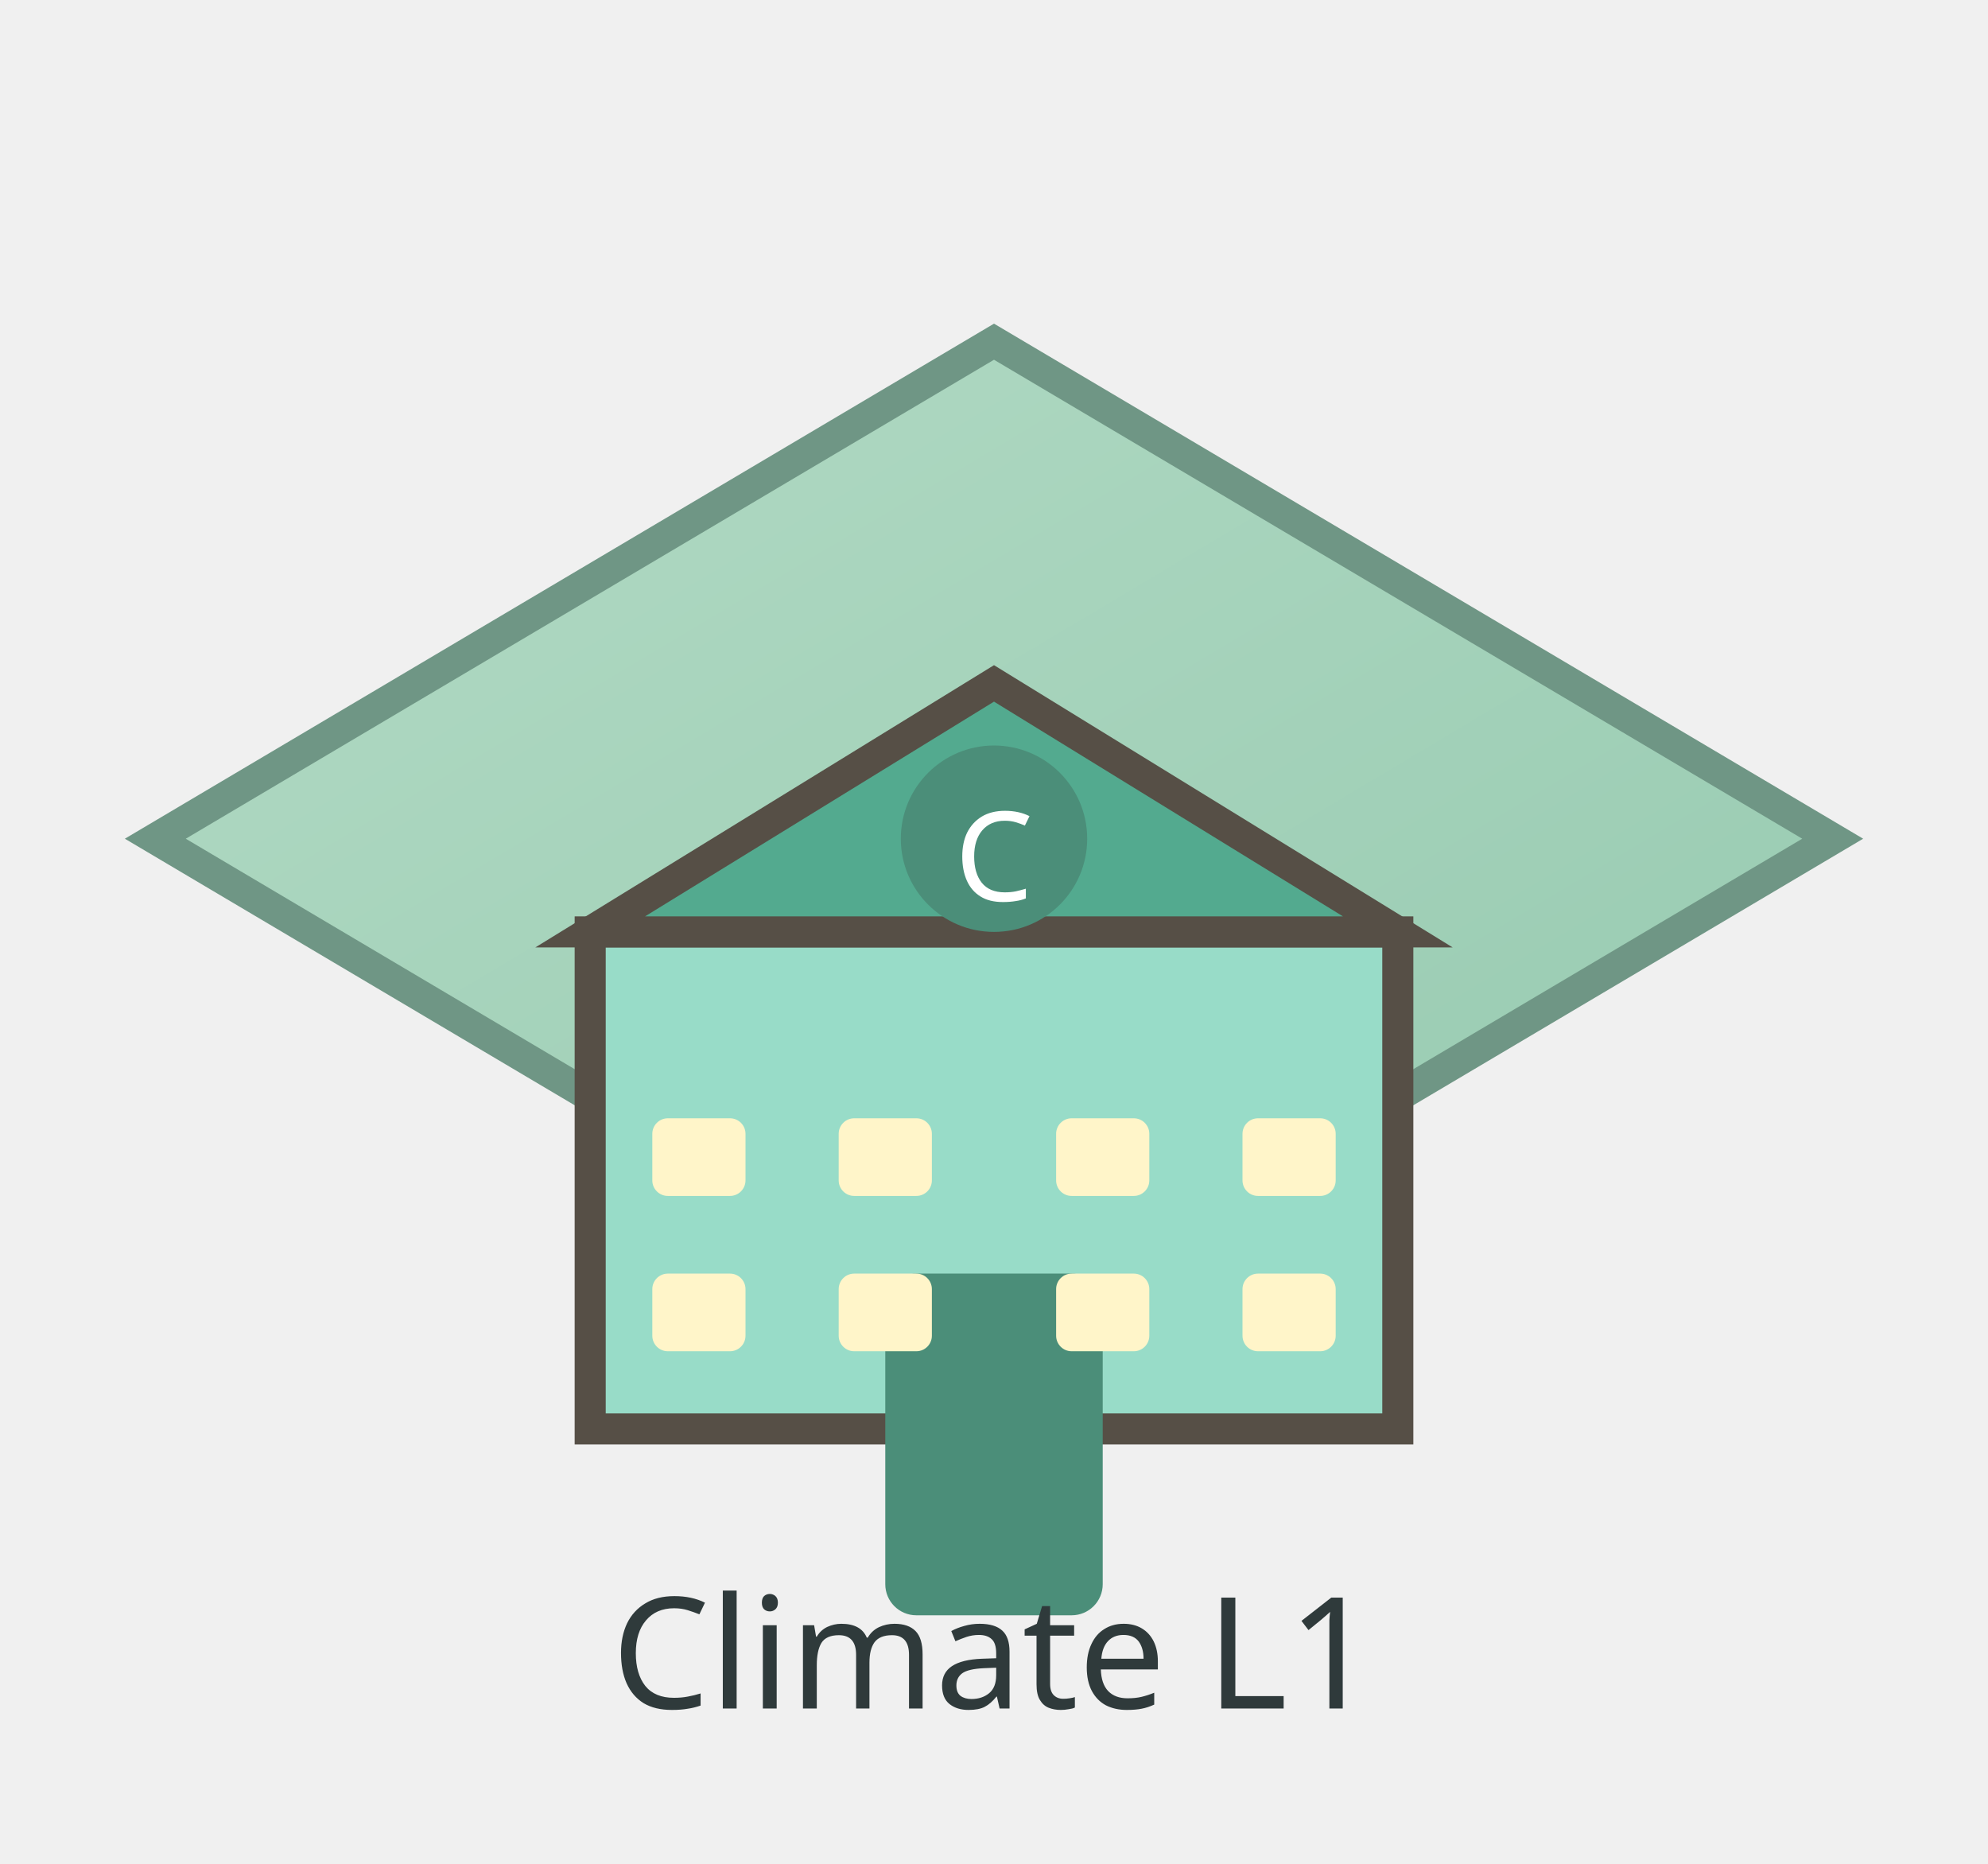
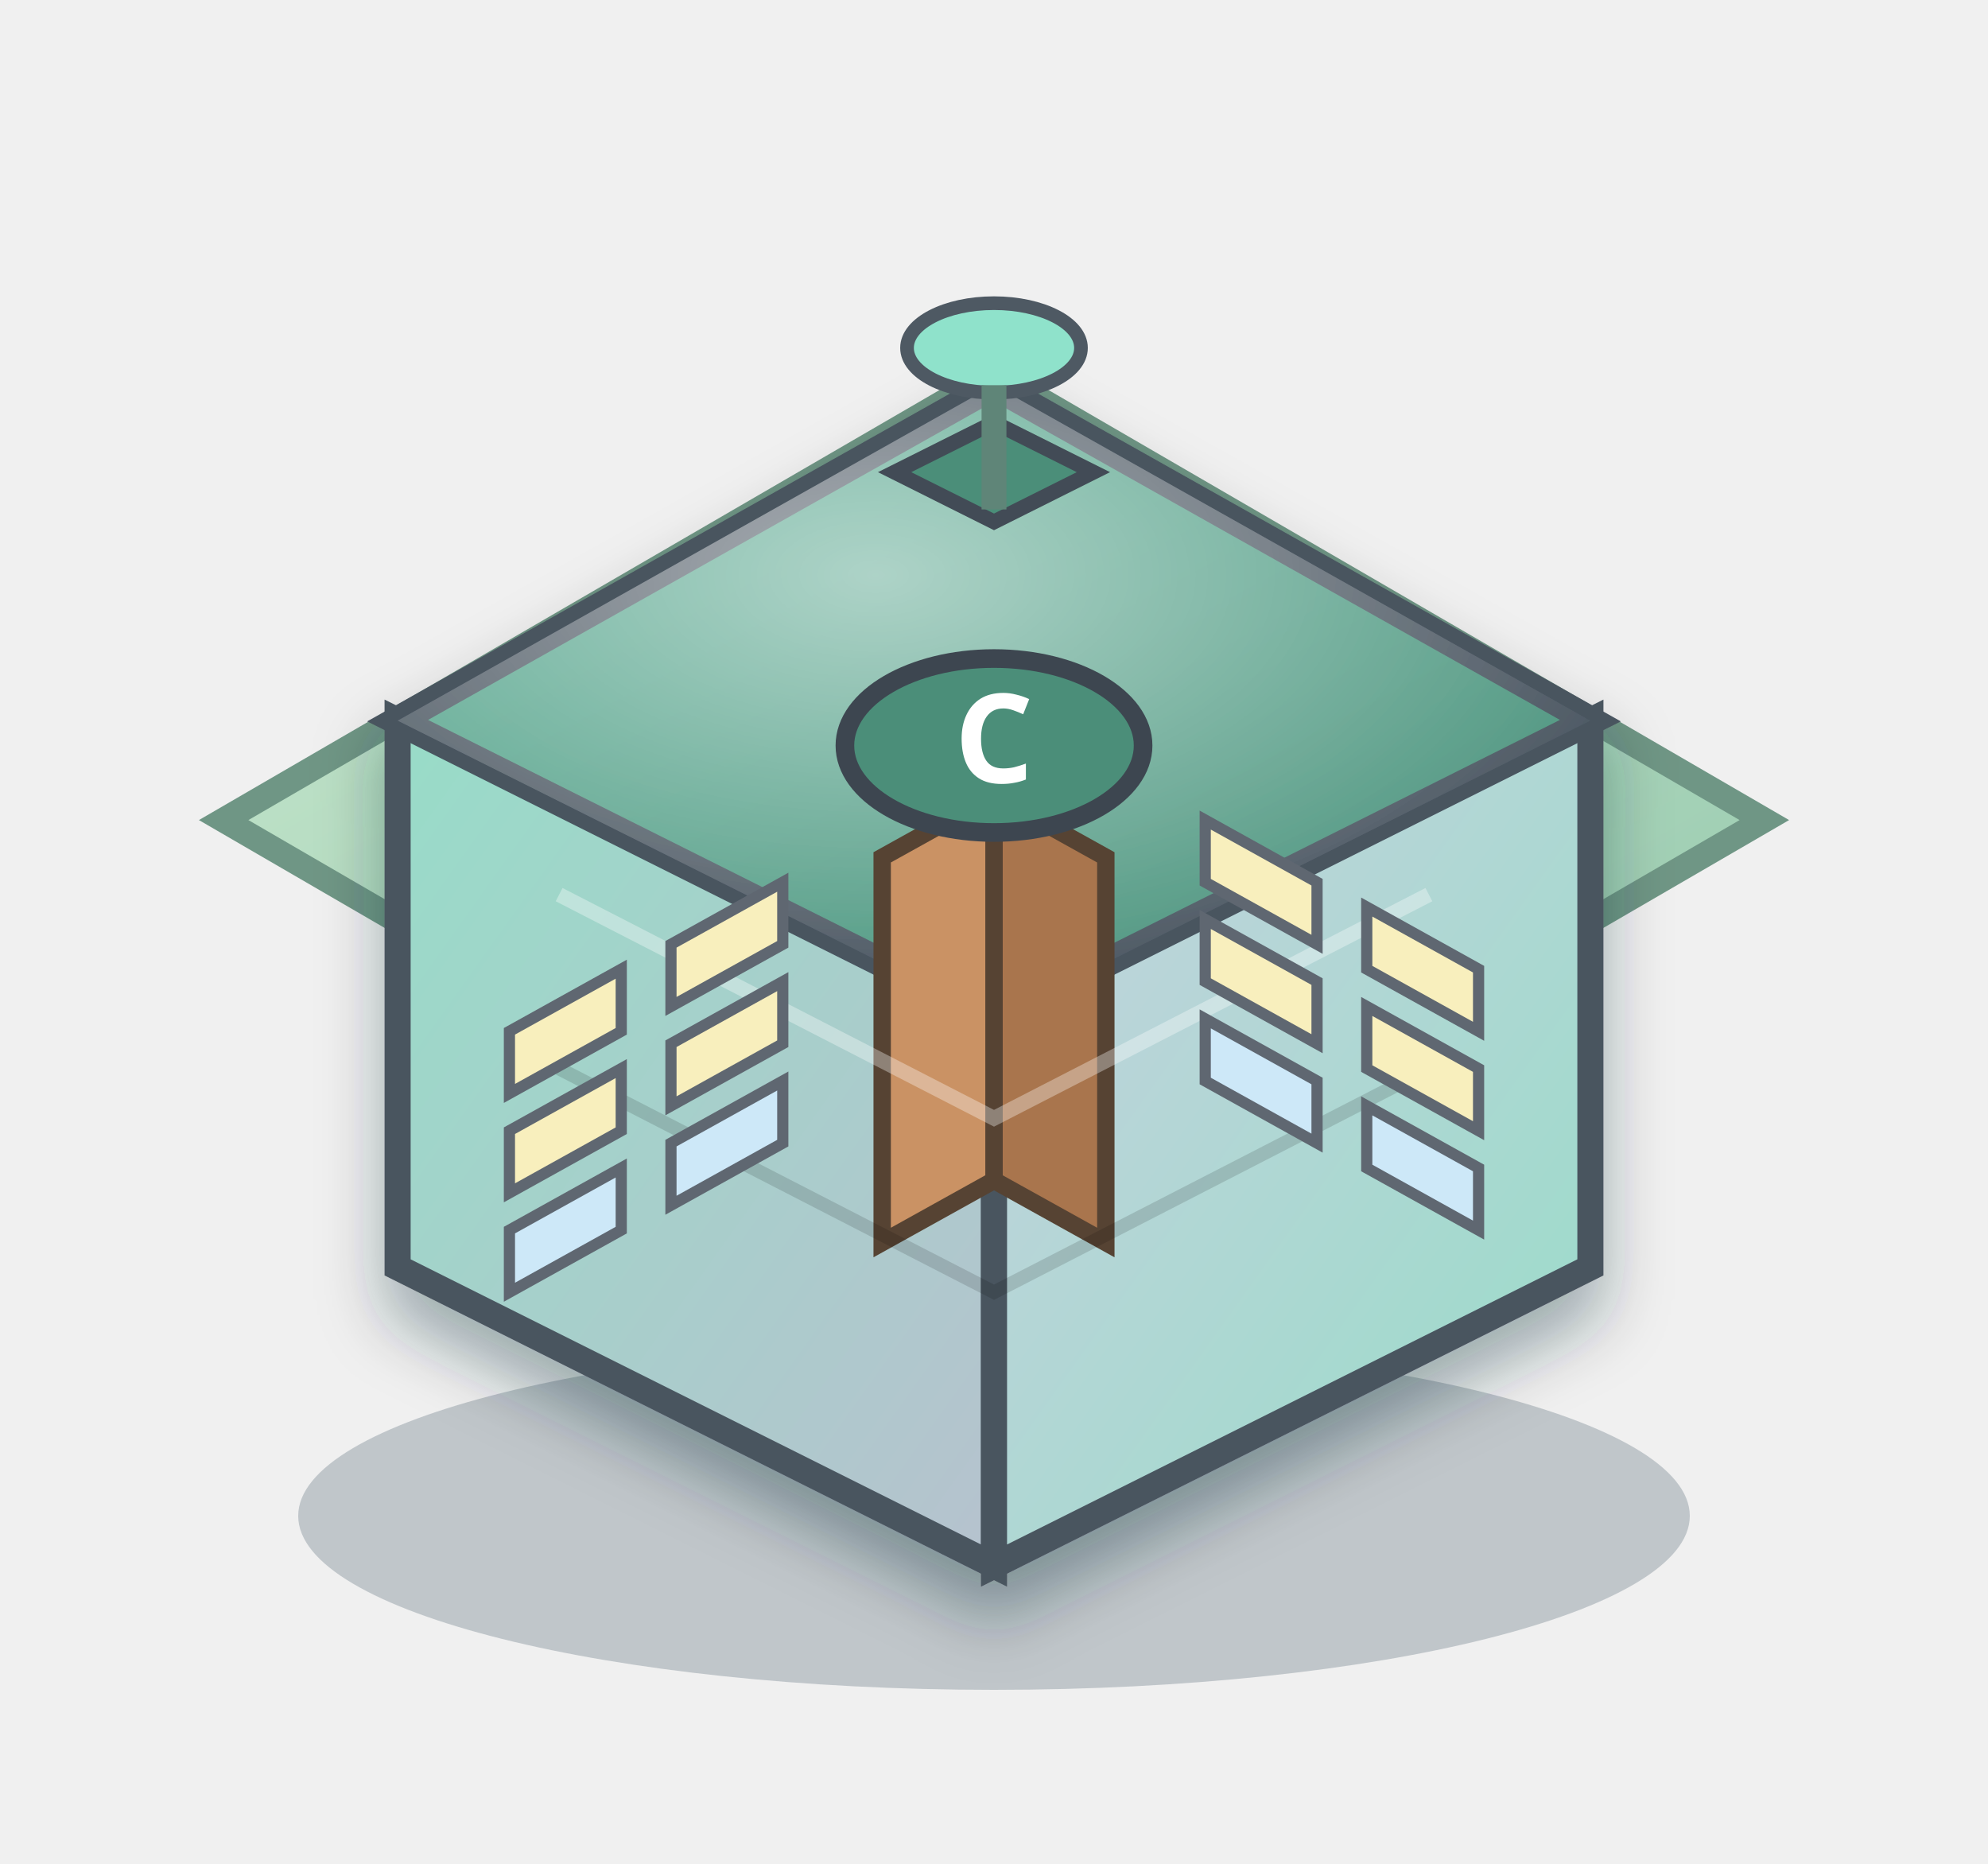
- <svg xmlns="http://www.w3.org/2000/svg" width="128" height="120" viewBox="0 0 128 120" fill="none">
+ <svg xmlns="http://www.w3.org/2000/svg" width="160" height="150" viewBox="0 0 160 150" fill="none">
  <defs>
    <linearGradient id="ground" x1="0" y1="0" x2="1" y2="1">
-       <stop offset="0%" stop-color="#b3dbc5" />
-       <stop offset="100%" stop-color="#95c9af" />
+       <stop offset="0%" stop-color="#c7e7cd" />
+       <stop offset="100%" stop-color="#95c8ad" />
    </linearGradient>
+     <linearGradient id="roofFace" x1="0" y1="0" x2="1" y2="1">
+       <stop offset="0%" stop-color="#53aa8f" />
+       <stop offset="100%" stop-color="#4b8e79" />
+     </linearGradient>
+     <linearGradient id="wallL" x1="0" y1="0" x2="1" y2="1">
+       <stop offset="0%" stop-color="#98dcc8" />
+       <stop offset="100%" stop-color="#b6c2ce" />
+     </linearGradient>
+     <linearGradient id="wallR" x1="0" y1="0" x2="1" y2="1">
+       <stop offset="0%" stop-color="#c6d2df" />
+       <stop offset="100%" stop-color="#98dcc8" />
+     </linearGradient>
+     <radialGradient id="roofSpec" cx="40%" cy="30%" r="70%">
+       <stop offset="0%" stop-color="#ffffff88" />
+       <stop offset="100%" stop-color="#ffffff00" />
+     </radialGradient>
+     <filter id="softShadow" x="-20%" y="-20%" width="140%" height="140%">
+       <feDropShadow dx="0" dy="3" stdDeviation="2.6" flood-color="#122a38" flood-opacity="0.35" />
+     </filter>
  </defs>
-   <polygon points="64,22 118,54 64,86 10,54" fill="url(#ground)" stroke="#6f9685" stroke-width="2" />
-   <polygon points="38,60 90,60 90,92 38,92" fill="#98dcc8" stroke="#564f46" stroke-width="2" />
-   <polygon points="38,60 64,44 90,60" fill="#53aa8f" stroke="#564f46" stroke-width="2" />
-   <rect x="57" y="82" width="14" height="22" rx="2" fill="#4b8e79" />
-   <rect x="42" y="72" width="6" height="5" rx="1" fill="#fff5c9" />
-   <rect x="54" y="72" width="6" height="5" rx="1" fill="#fff5c9" />
-   <rect x="68" y="72" width="6" height="5" rx="1" fill="#fff5c9" />
-   <rect x="80" y="72" width="6" height="5" rx="1" fill="#fff5c9" />
-   <rect x="42" y="82" width="6" height="5" rx="1" fill="#fff5c9" />
-   <rect x="54" y="82" width="6" height="5" rx="1" fill="#fff5c9" />
-   <rect x="68" y="82" width="6" height="5" rx="1" fill="#fff5c9" />
-   <rect x="80" y="82" width="6" height="5" rx="1" fill="#fff5c9" />
-   <circle cx="64" cy="54" r="6" fill="#4b8e79" />
-   <text x="64" y="58" font-size="8" text-anchor="middle" fill="#ffffff" font-family="Verdana">C</text>
-   <text x="64" y="110" font-size="10" text-anchor="middle" fill="#2f3a3b" font-family="Verdana">Climate L1</text>
+   <ellipse cx="80" cy="122" rx="56" ry="14" fill="#173246" opacity="0.22" />
+   <polygon points="80,30 142,66 80,102 18,66" fill="url(#ground)" stroke="#6f9685" stroke-width="2" />
+   <g filter="url(#softShadow)">
+     <polygon points="32,58 80,82 80,126 32,102" fill="url(#wallL)" stroke="#48545f" stroke-width="2.1" />
+     <polygon points="128,58 80,82 80,126 128,102" fill="url(#wallR)" stroke="#48545f" stroke-width="2.1" />
+     <polygon points="80,31 128,58 80,82 32,58" fill="url(#roofFace)" stroke="#48545f" stroke-width="2.3" />
+     <polygon points="80,31 128,58 80,82 32,58" fill="url(#roofSpec)" />
+   </g>
+   <polygon points="80,64 89,69 89,100 80,95" fill="#a9754d" stroke="#564333" stroke-width="1.4" />
+   <polygon points="80,64 71,69 71,100 80,95" fill="#ca9264" stroke="#564333" stroke-width="1.4" />
+   <polyline points="45,72 80,90 115,72" stroke="#ffffff55" stroke-width="1.2" />
+   <polyline points="45,86 80,104 115,86" stroke="#00000022" stroke-width="1.1" />
+   <polygon points="97,66 106,71 106,76 97,71" fill="#f8efbd" stroke="#5f6771" stroke-width="0.9" />
+   <polygon points="110,73 119,78 119,83 110,78" fill="#f8efbd" stroke="#5f6771" stroke-width="0.9" />
+   <polygon points="97,74 106,79 106,84 97,79" fill="#f8efbd" stroke="#5f6771" stroke-width="0.9" />
+   <polygon points="110,81 119,86 119,91 110,86" fill="#f8efbd" stroke="#5f6771" stroke-width="0.9" />
+   <polygon points="97,82 106,87 106,92 97,87" fill="#cde8f8" stroke="#5f6771" stroke-width="0.9" />
+   <polygon points="110,89 119,94 119,99 110,94" fill="#cde8f8" stroke="#5f6771" stroke-width="0.9" />
+   <polygon points="63,71 54,76 54,81 63,76" fill="#f8efbd" stroke="#5f6771" stroke-width="0.9" />
+   <polygon points="50,78 41,83 41,88 50,83" fill="#f8efbd" stroke="#5f6771" stroke-width="0.9" />
+   <polygon points="63,79 54,84 54,89 63,84" fill="#f8efbd" stroke="#5f6771" stroke-width="0.9" />
+   <polygon points="50,86 41,91 41,96 50,91" fill="#f8efbd" stroke="#5f6771" stroke-width="0.9" />
+   <polygon points="63,87 54,92 54,97 63,92" fill="#cde8f8" stroke="#5f6771" stroke-width="0.9" />
+   <polygon points="50,94 41,99 41,104 50,99" fill="#cde8f8" stroke="#5f6771" stroke-width="0.9" />
+   <ellipse cx="80" cy="60" rx="12" ry="7" fill="#4b8e79" stroke="#3d4650" stroke-width="1.5" />
+   <text x="80" y="63" font-size="10" text-anchor="middle" fill="#ffffff" font-family="Verdana" font-weight="700">C</text>
+   <polygon points="72,38 80,34 88,38 80,42" fill="#4b8e79" stroke="#424b56" stroke-width="1.2" />
+   <ellipse cx="80" cy="28" rx="7" ry="3.6" fill="#8fe2cb" stroke="#4e5963" stroke-width="1.1" />
+   <rect x="79" y="31" width="2" height="10" fill="#5f8578" />
</svg>
